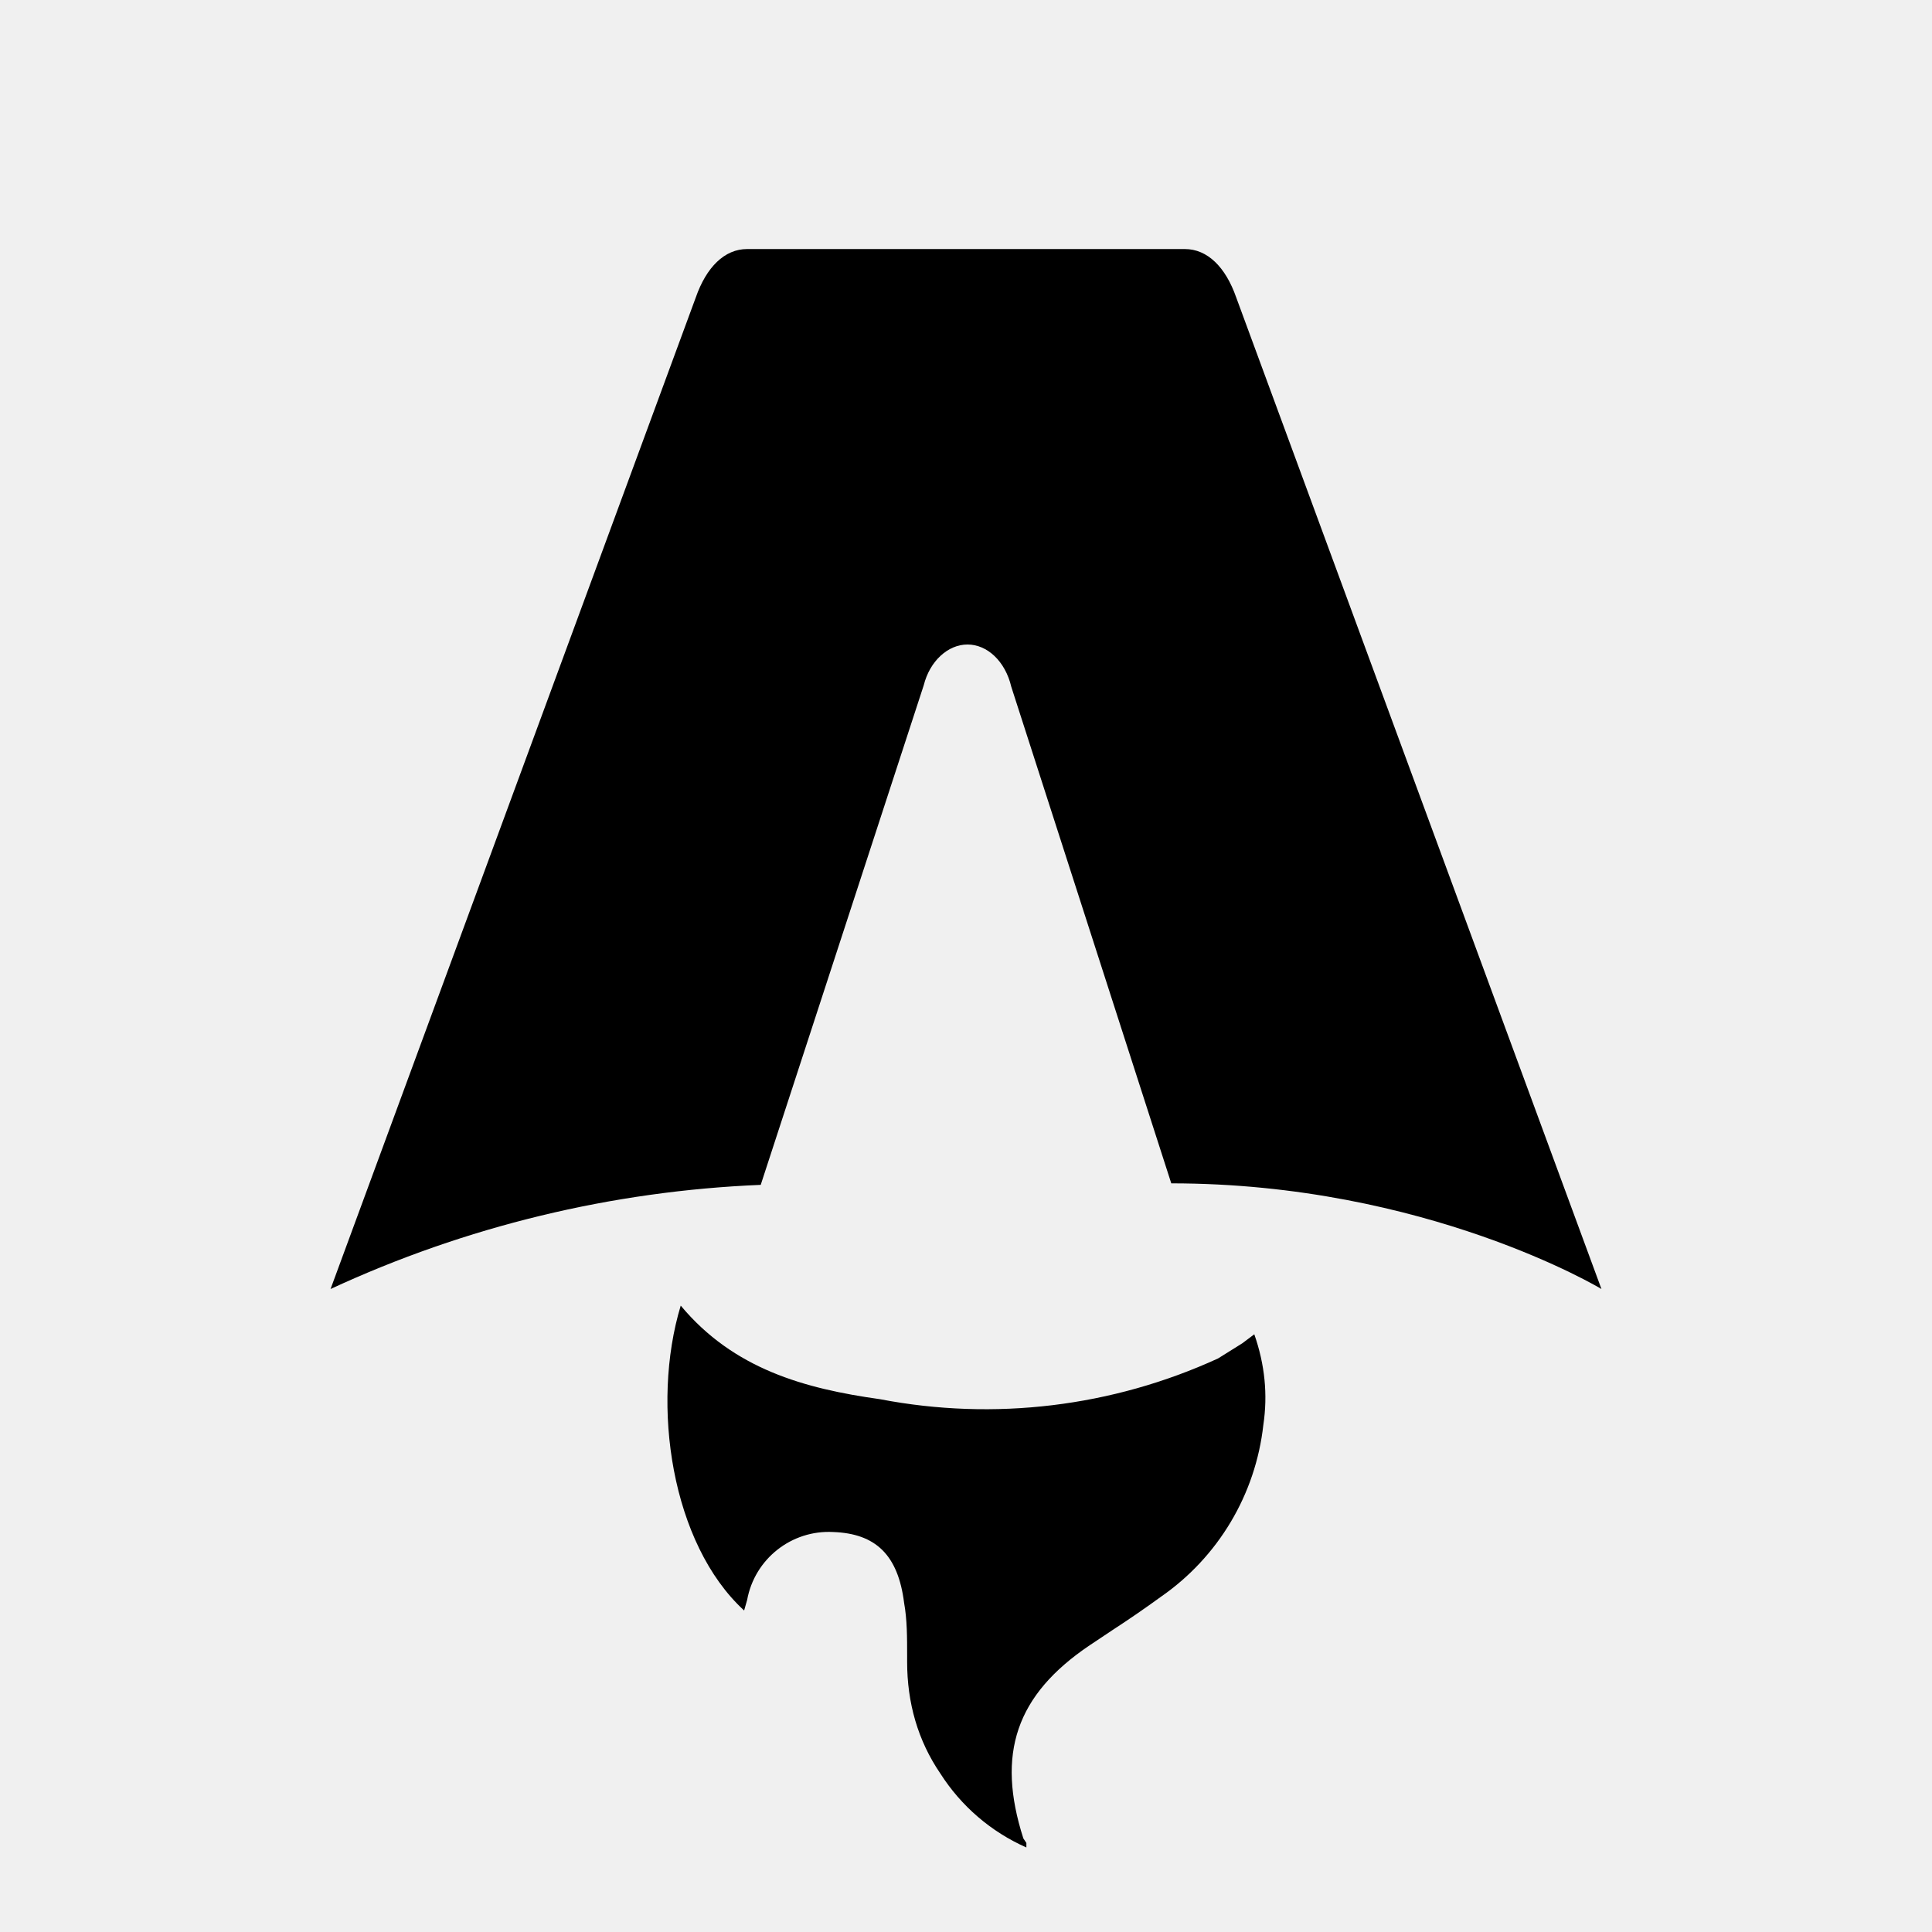
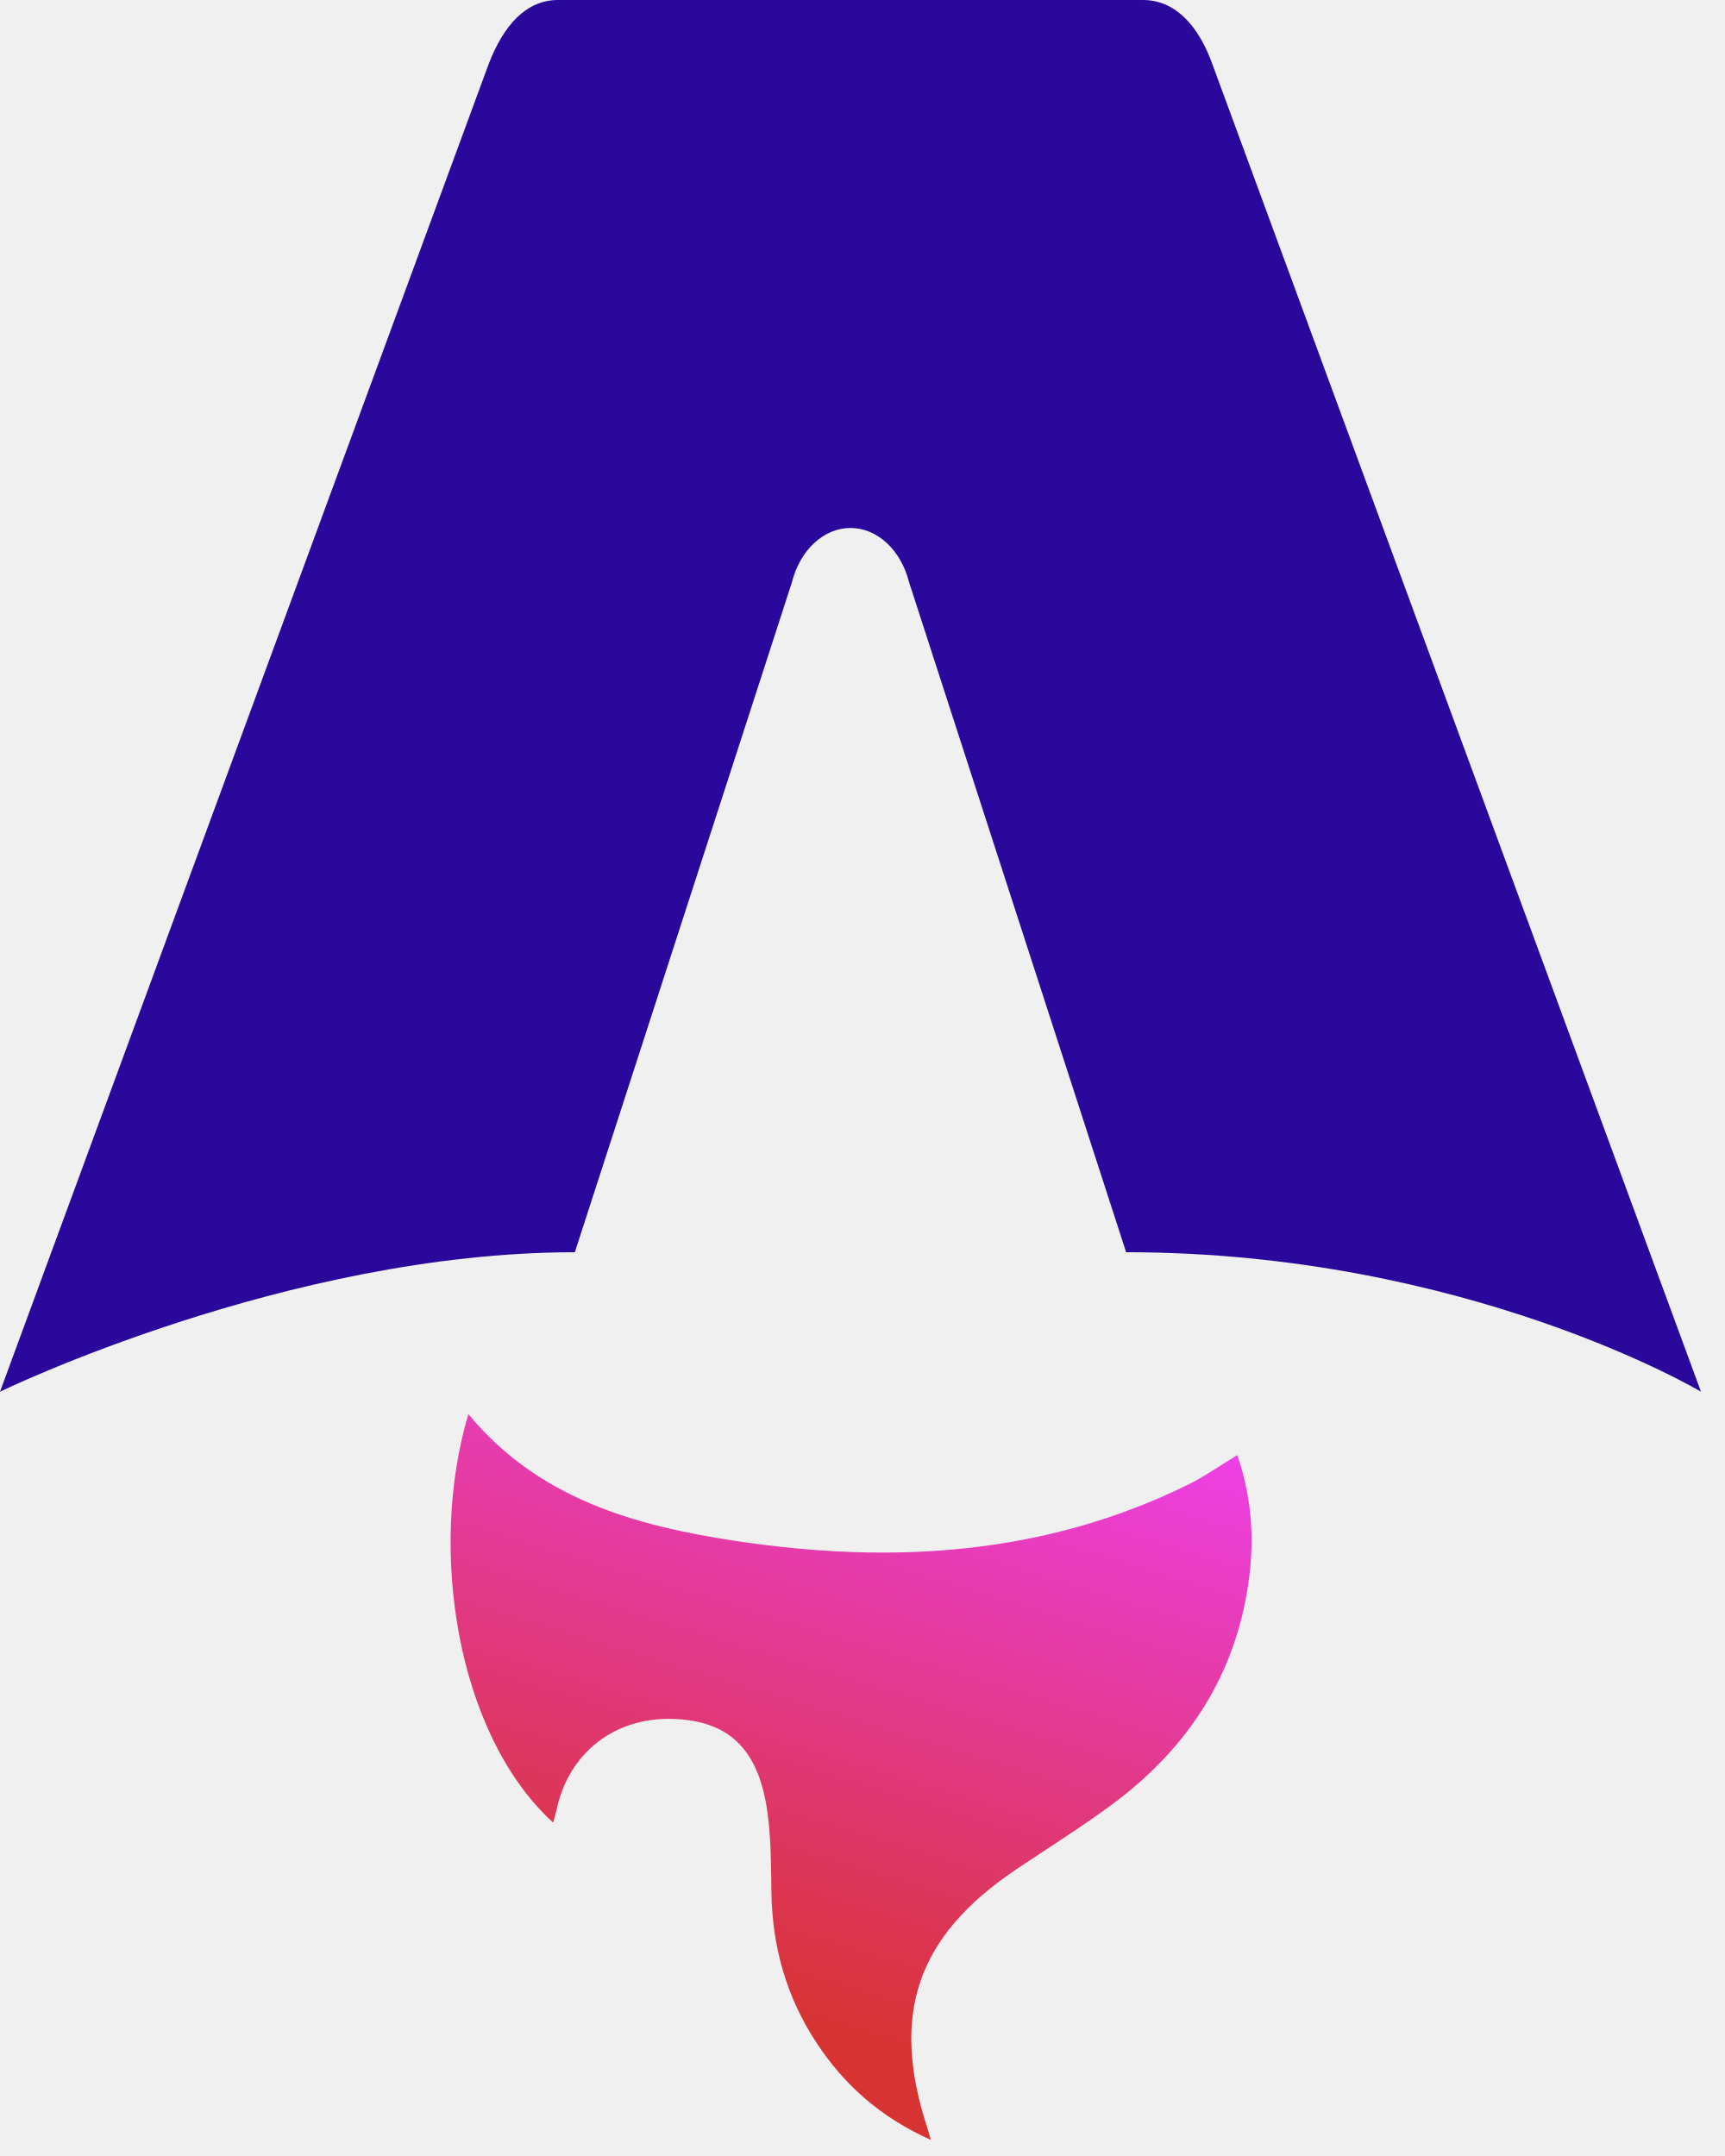
- <svg xmlns="http://www.w3.org/2000/svg" fill="none" viewBox="0 0 128 128">
-   <path d="M50.4 78.5a75.1 75.1 0 0 0-28.5 6.9l24.2-65.7c.7-2 1.9-3.2 3.4-3.2h29c1.5 0 2.7 1.2 3.4 3.2l24.2 65.7s-11.6-7-28.5-7L67 45.5c-.4-1.7-1.6-2.8-2.9-2.8-1.3 0-2.5 1.1-2.9 2.7L50.4 78.5Zm-1.1 28.2Zm-4.2-20.2c-2 6.6-.6 15.8 4.2 20.2a17.5 17.5 0 0 1 .2-.7 5.5 5.5 0 0 1 5.7-4.5c2.8.1 4.3 1.5 4.7 4.7.2 1.1.2 2.3.2 3.5v.4c0 2.7.7 5.2 2.2 7.4a13 13 0 0 0 5.7 4.9v-.3l-.2-.3c-1.8-5.6-.5-9.5 4.4-12.8l1.5-1a73 73 0 0 0 3.2-2.2 16 16 0 0 0 6.8-11.4c.3-2 .1-4-.6-6l-.8.6-1.6 1a37 37 0 0 1-22.4 2.7c-5-.7-9.7-2-13.2-6.2Z" />
-   <style>
-         path { fill: #000; }
-         @media (prefers-color-scheme: dark) {
-             path { fill: #FFF; }
-         }
-     </style>
+ <svg xmlns="http://www.w3.org/2000/svg" class="prefix__astro-icon" width="64" height="80" fill="none">
+   <path d="M20.525 67.632c-3.596-3.279-4.646-10.169-3.147-15.16 2.598 3.147 6.197 4.144 9.925 4.706 5.756.869 11.41.544 16.756-2.08.612-.3 1.177-.7 1.846-1.105.501 1.452.632 2.918.457 4.41-.427 3.633-2.24 6.44-5.122 8.568-1.153.85-2.373 1.611-3.564 2.414-3.658 2.466-4.648 5.358-3.273 9.564.033.103.062.205.136.455-1.868-.834-3.232-2.047-4.272-3.644-1.098-1.684-1.62-3.548-1.647-5.564-.014-.982-.014-1.972-.146-2.939-.323-2.359-1.433-3.415-3.524-3.475-2.146-.063-3.844 1.26-4.294 3.345-.034.16-.084.318-.134.503l.003.002z" fill="#fff" />
+   <path d="M20.525 67.632c-3.596-3.279-4.646-10.169-3.147-15.16 2.598 3.147 6.197 4.144 9.925 4.706 5.756.869 11.41.544 16.756-2.08.612-.3 1.177-.7 1.846-1.105.501 1.452.632 2.918.457 4.41-.427 3.633-2.24 6.44-5.122 8.568-1.153.85-2.373 1.611-3.564 2.414-3.658 2.466-4.648 5.358-3.273 9.564.033.103.062.205.136.455-1.868-.834-3.232-2.047-4.272-3.644-1.098-1.684-1.62-3.548-1.647-5.564-.014-.982-.014-1.972-.146-2.939-.323-2.359-1.433-3.415-3.524-3.475-2.146-.063-3.844 1.26-4.294 3.345-.034.16-.084.318-.134.503l.003.002z" fill="url(#prefix__paint0_linear_738_686)" />
+   <path d="M0 51.64s10.649-5.175 21.327-5.175L29.38 21.61c.301-1.202 1.181-2.019 2.175-2.019.993 0 1.874.817 2.175 2.02l8.051 24.854c12.647 0 21.328 5.175 21.328 5.175L44.984 2.39C44.465.935 43.59 0 42.407 0H20.702c-1.181 0-2.022.936-2.577 2.39C18.086 2.485 0 51.64 0 51.64z" fill="#2a089c" />
+   <defs>
+     <linearGradient id="prefix__paint0_linear_738_686" x1="31.554" y1="75.442" x2="39.746" y2="48.376" gradientUnits="userSpaceOnUse">
+       <stop stop-color="#D83333" />
+       <stop offset="1" stop-color="#F041FF" />
+     </linearGradient>
+   </defs>
</svg>
